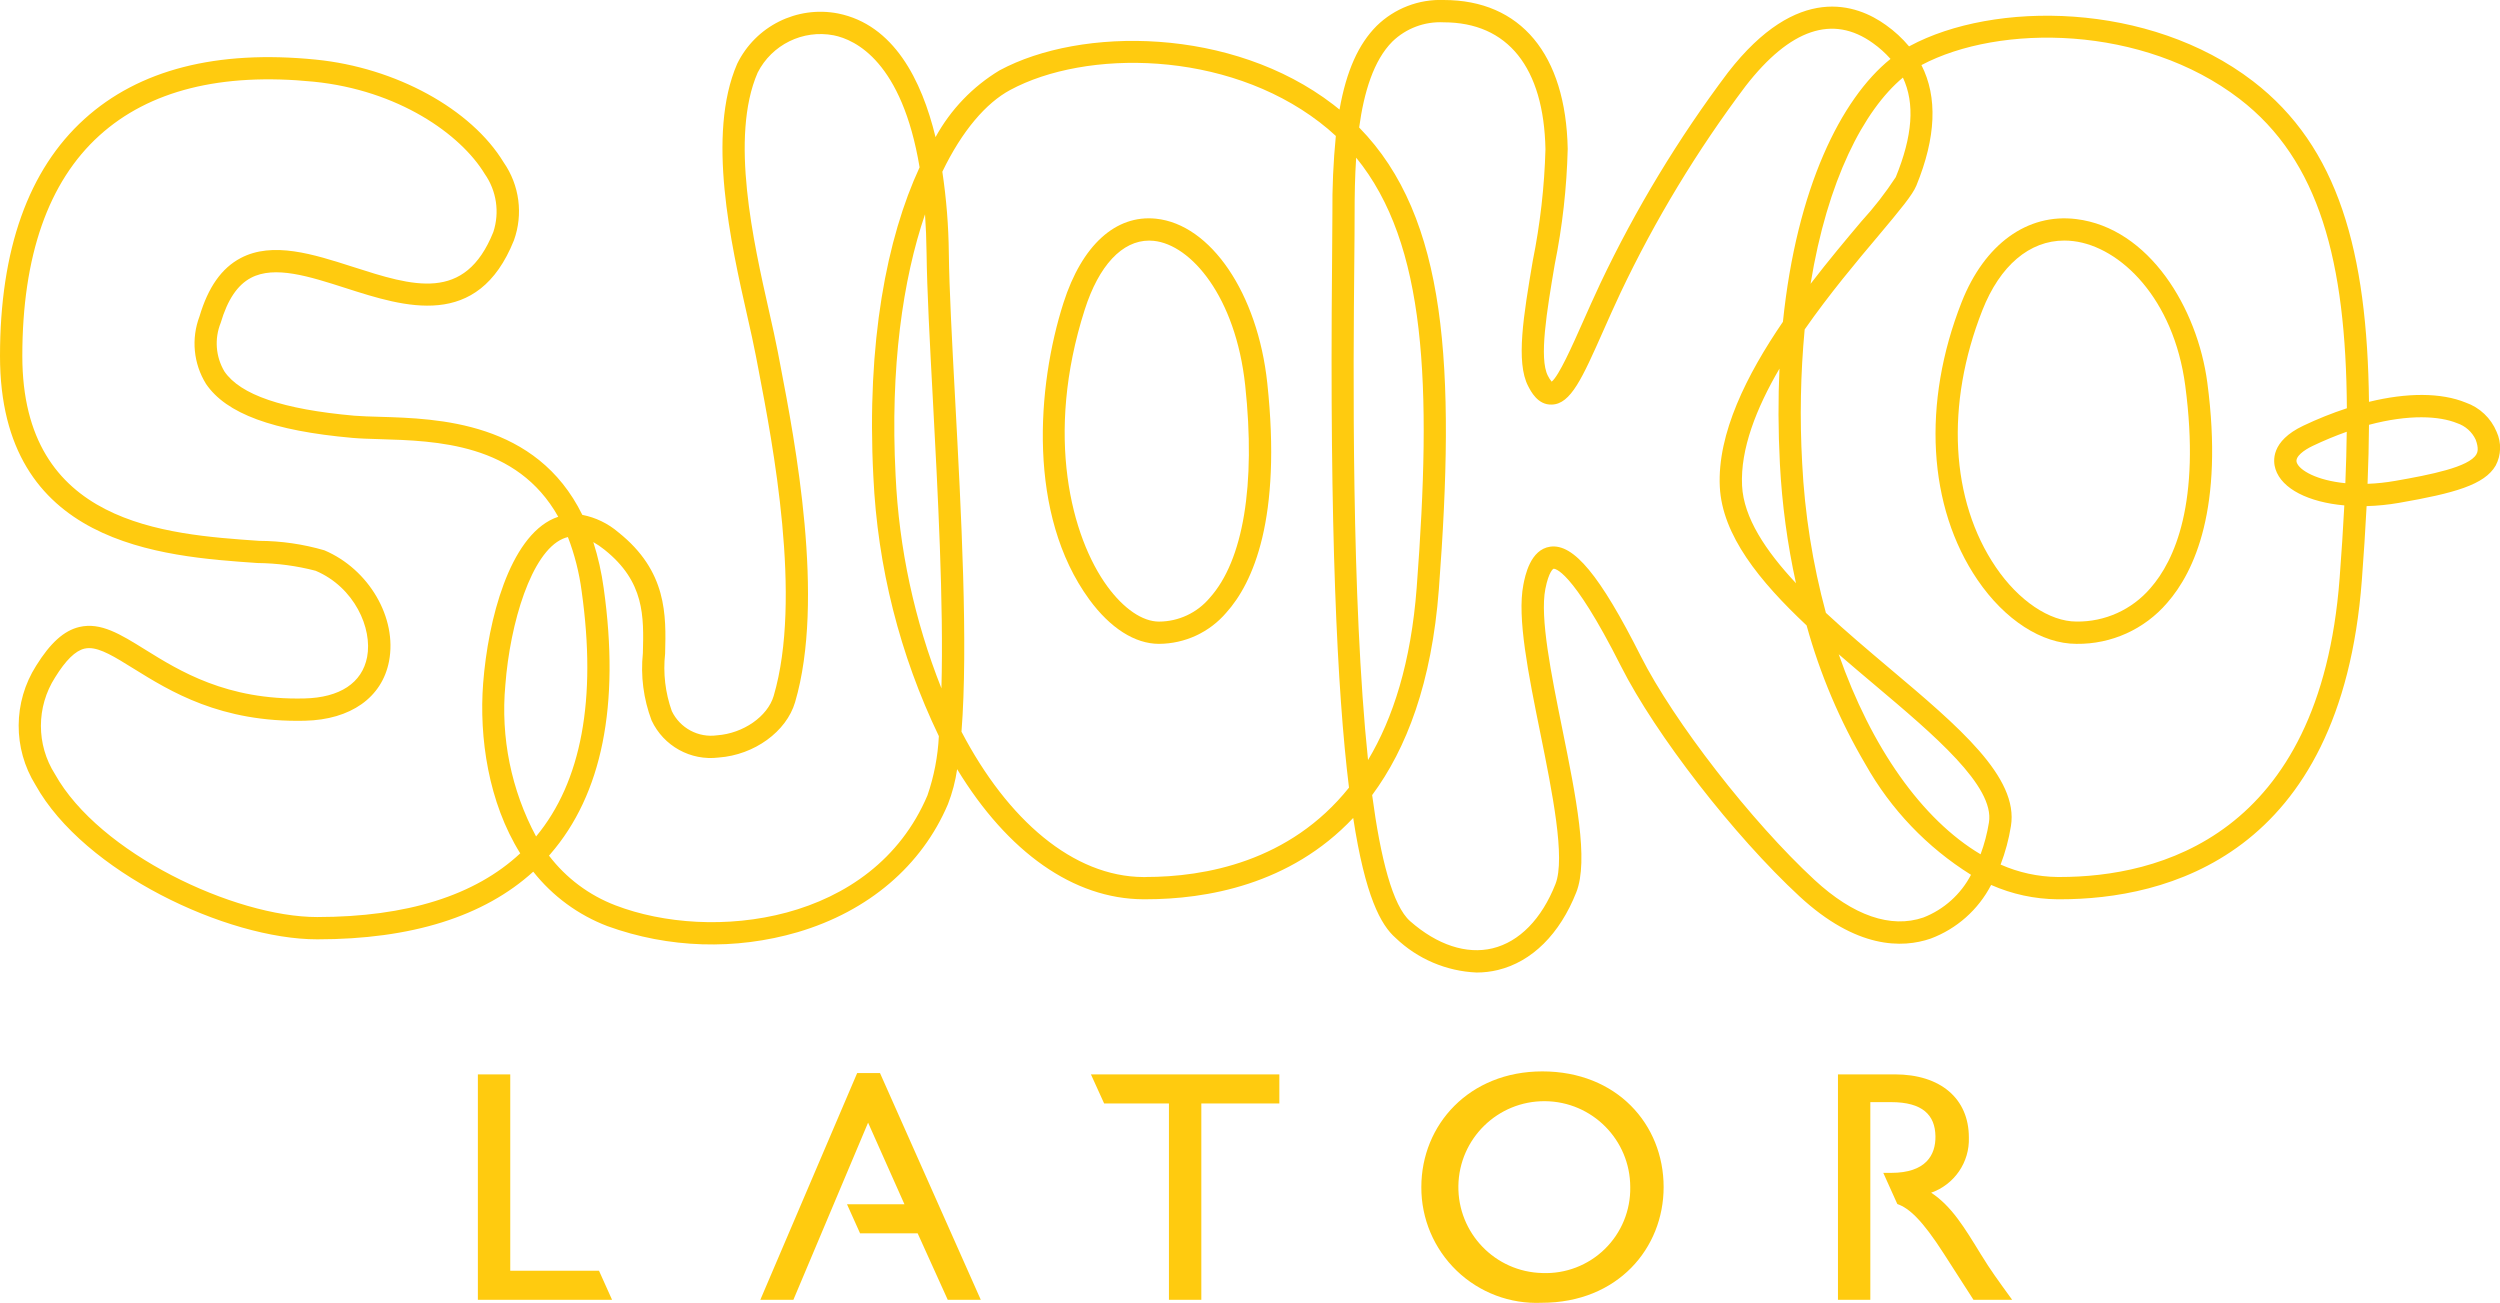
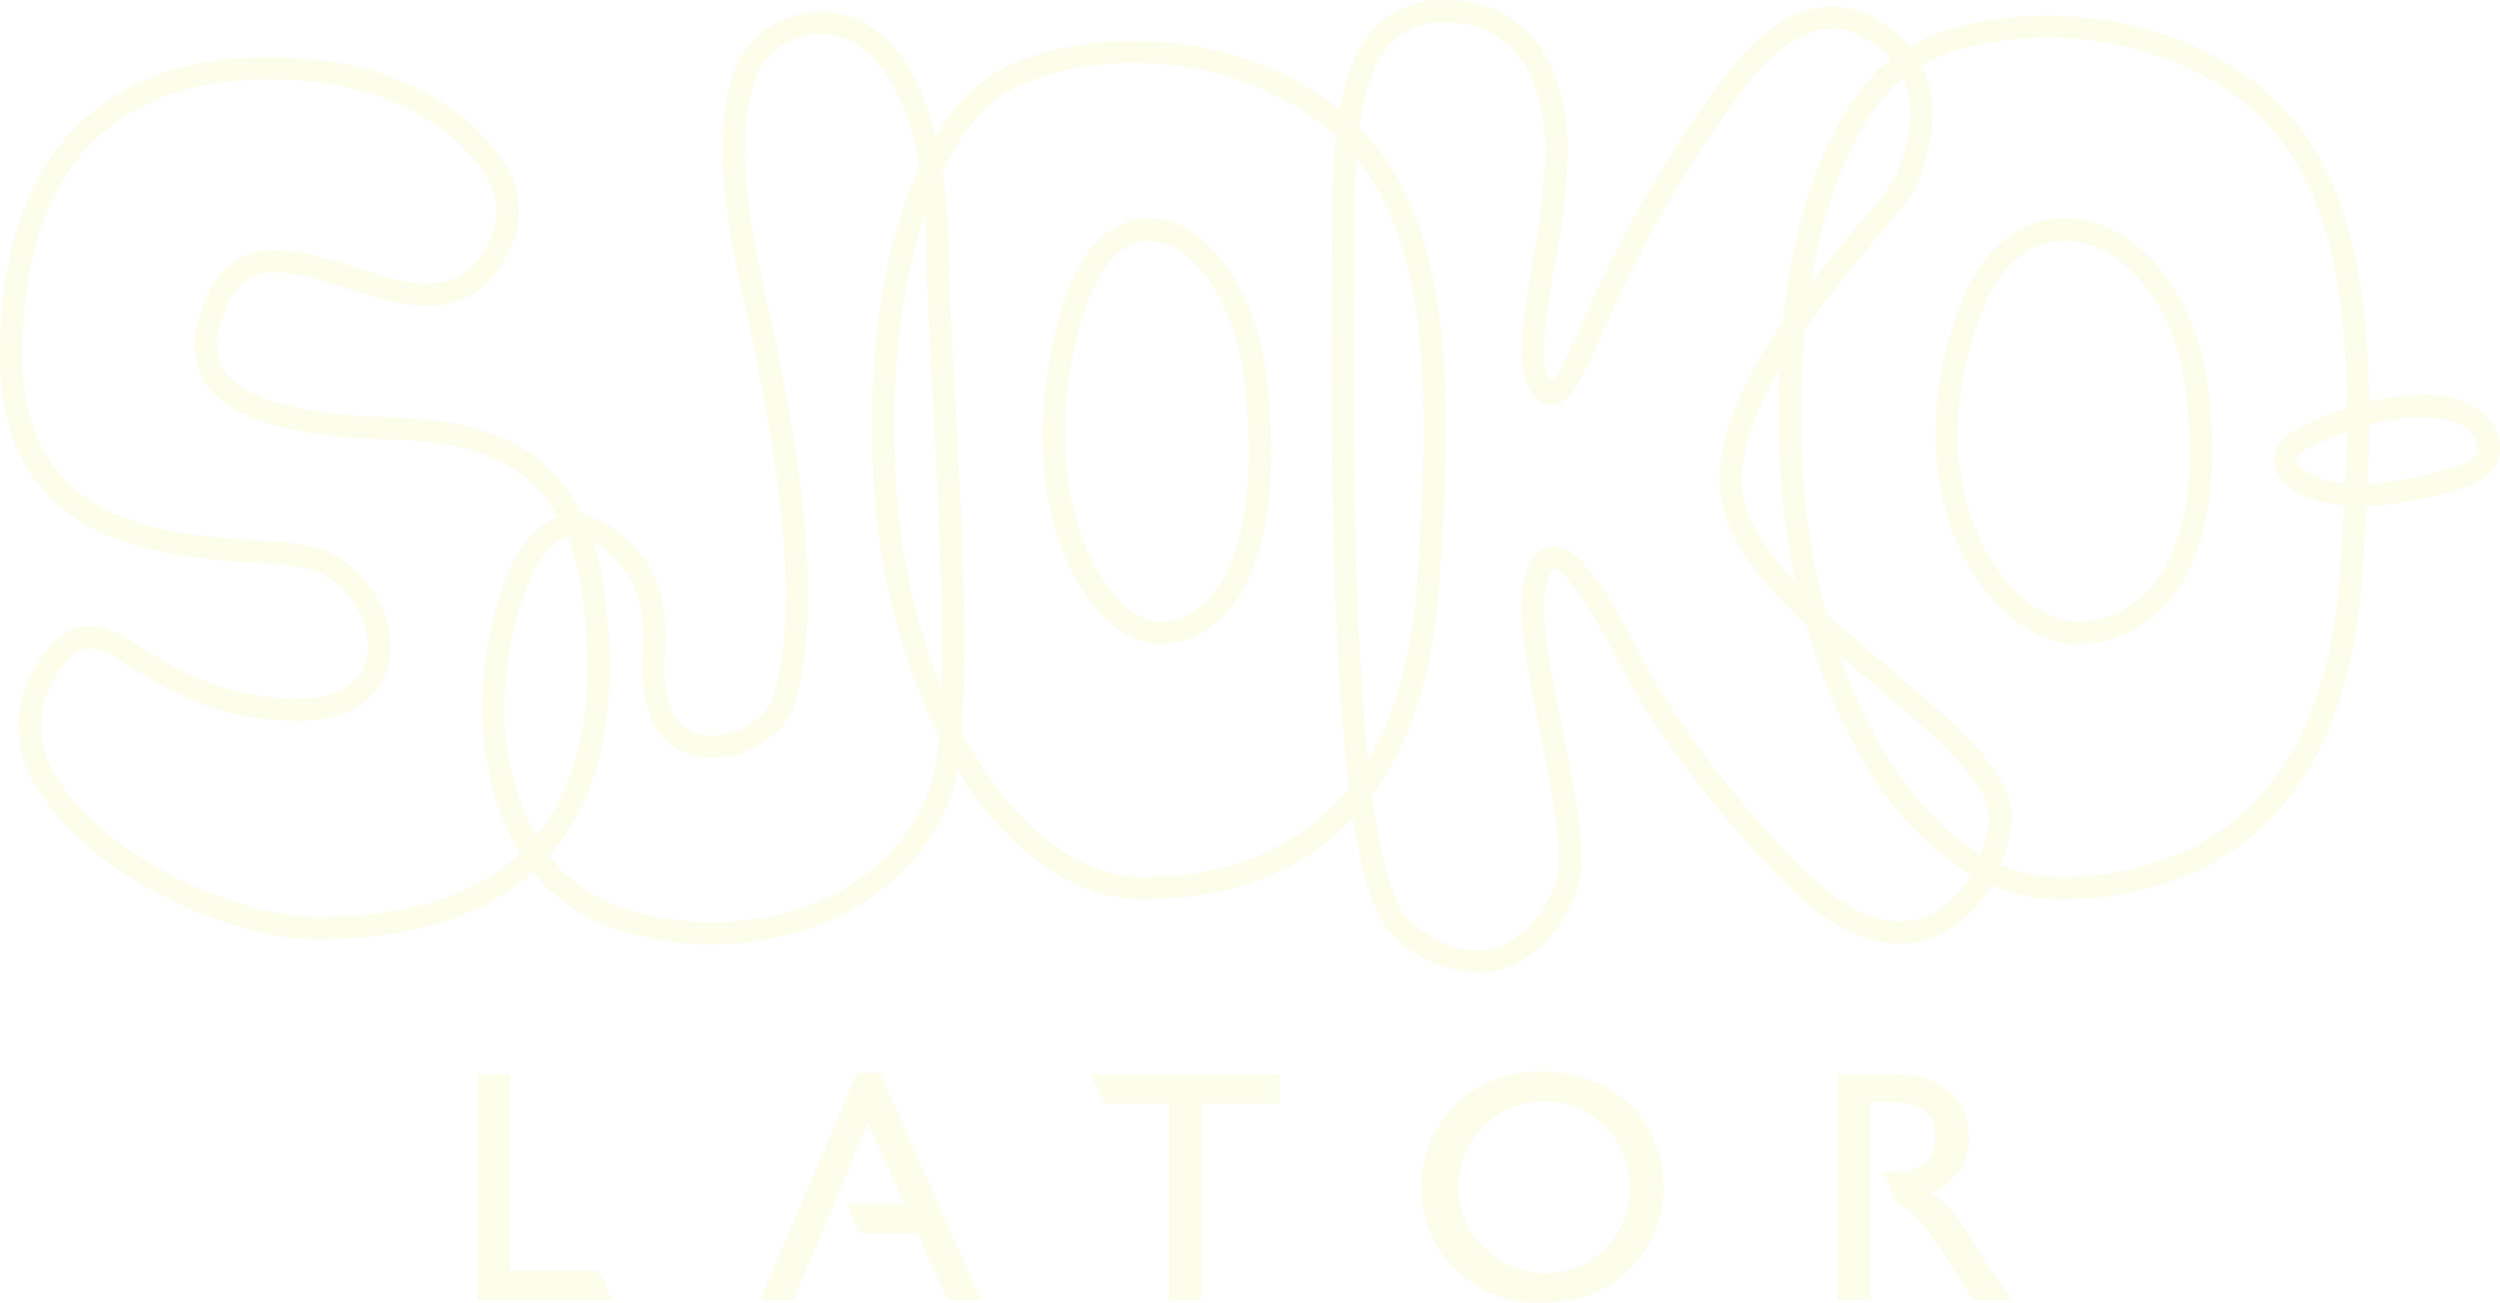
<svg xmlns="http://www.w3.org/2000/svg" id="Layer_1" data-name="Layer 1" viewBox="0 0 224 116.73">
  <defs>
-     <style>.cls-1{fill:#ffcb0f;}</style>
+     <style>.cls-1{fill:#fcfdeb;}</style>
  </defs>
  <path class="cls-1" d="M223.7,38.7a4.654,4.654,0,0,0-2.774-2.63c-2.208-.9-5.254-.9-8.665-.064-.154-13.457-2.739-22.856-10.391-28.73h0C192.544.119,178.645.068,171.115,4.123l-.062.034a11.057,11.057,0,0,0-2.081-1.918c-2.6-1.867-7.893-3.8-14.139,4.247A109.531,109.531,0,0,0,143.387,25.4c-.571,1.216-1.089,2.383-1.567,3.459-.957,2.153-2.132,4.8-2.788,5.338a2.578,2.578,0,0,1-.341-.526c-.811-1.547-.089-5.823.609-9.957a59.835,59.835,0,0,0,1.167-10.375C140.3,4.861,136.253,0,129.351,0a8.152,8.152,0,0,0-6,2.317c-1.629,1.633-2.712,4.018-3.33,7.5-.186-.153-.376-.3-.568-.452-9.063-6.956-22.57-7-29.888-3.063a15.892,15.892,0,0,0-5.741,5.985C82.577,7.142,80.073,2.211,75.087,1.206A8.3,8.3,0,0,0,66.05,5.719c-2.76,6.361-.553,16.134.908,22.6.306,1.353.581,2.569.772,3.586l.231,1.208c1.277,6.652,3.934,20.494,1.362,29.238-.542,1.843-2.722,3.361-5.071,3.533a3.9,3.9,0,0,1-4.058-2.171,11.568,11.568,0,0,1-.6-5.143c.091-3.461.194-7.382-4.192-10.878a7.022,7.022,0,0,0-3.226-1.56c-4.119-8.374-12.96-8.633-18.131-8.785-.89-.026-1.659-.048-2.3-.1-6.4-.569-10.211-1.867-11.641-3.97a4.926,4.926,0,0,1-.33-4.348c.614-2.075,1.5-3.394,2.71-4.034,2.127-1.126,5.222-.132,8.5.92,5.272,1.692,11.83,3.8,15.064-4.282a7.676,7.676,0,0,0-.918-6.98c-2.907-4.793-9.676-8.5-16.843-9.213-8.865-.887-15.837.9-20.722,5.325C2.546,15.206,0,22.352,0,31.9,0,48.853,14.442,49.851,23.071,50.447a21.485,21.485,0,0,1,5.21.694c3.481,1.478,5.105,5.161,4.613,7.727-.446,2.323-2.443,3.642-5.623,3.713C20.3,62.749,16.08,60.112,13,58.2c-2.221-1.381-3.975-2.469-5.889-2.023-1.375.323-2.6,1.426-3.871,3.47a10.047,10.047,0,0,0-.054,10.692c4.341,7.788,17.127,13.826,25.235,13.825h.006c8.432,0,14.929-2.041,19.352-6.063a15.524,15.524,0,0,0,6.652,4.882,27.44,27.44,0,0,0,17.049.537c6.333-1.873,11.112-5.947,13.457-11.471a14.234,14.234,0,0,0,.822-3.132c4.546,7.479,10.459,11.619,16.661,11.658h.227c5.4,0,12.943-1.278,18.6-7.287,1.083,7.053,2.478,9.591,3.8,10.75a11.168,11.168,0,0,0,7.262,3.1,8.072,8.072,0,0,0,1.9-.226c3.05-.738,5.546-3.211,7.028-6.966,1.127-2.86-.03-8.58-1.256-14.637-.992-4.905-2.018-9.977-1.519-12.533.313-1.6.726-1.815.729-1.816.063-.006,1.576-.135,6.044,8.723,3.1,6.139,10.129,15.2,16,20.63,5.1,4.716,9.208,4.661,11.753,3.785a10.074,10.074,0,0,0,5.417-4.807,15.067,15.067,0,0,0,5.939,1.285h.234c9.4,0,25.163-3.777,27.043-28.587q.261-3.445.427-6.641a20.177,20.177,0,0,0,2.911-.293c4.957-.863,7.657-1.616,8.653-3.34A3.41,3.41,0,0,0,223.7,38.7ZM28.421,82.167h0c-7.41,0-19.54-5.709-23.494-12.8a8.056,8.056,0,0,1,.009-8.671c.956-1.544,1.816-2.386,2.631-2.578a1.851,1.851,0,0,1,.417-.047c1.031,0,2.294.785,3.964,1.822,3.3,2.047,7.81,4.86,15.373,4.685,4.1-.092,6.914-2.086,7.537-5.332.744-3.879-1.8-8.244-5.793-9.938a21.192,21.192,0,0,0-5.851-.848C14.761,47.874,2,46.992,2,31.9c0-8.963,2.324-15.612,6.911-19.763,4.45-4.026,10.907-5.647,19.186-4.818,7.593.759,13.173,4.7,15.335,8.263a5.887,5.887,0,0,1,.773,5.2c-2.544,6.353-7.205,4.857-12.6,3.124-3.524-1.131-7.171-2.3-10.04-.784-1.709.9-2.916,2.615-3.691,5.231A6.867,6.867,0,0,0,18.46,34.4c1.813,2.665,5.98,4.2,13.114,4.835.7.062,1.494.085,2.415.112,5.128.15,12.329.361,16.029,6.954-.135.045-.265.095-.387.148-3.978,1.733-5.9,9.049-6.342,14.786-.369,4.838.467,10.654,3.324,15.225C42.563,80.243,36.454,82.164,28.421,82.167Zm19.612-7.219a24.077,24.077,0,0,1-2.755-13.566c.428-5.586,2.334-11.882,5.15-13.109a2.539,2.539,0,0,1,.456-.151,21.088,21.088,0,0,1,1.232,4.853C53.476,62.661,52.1,70.051,48.033,74.948ZM83.1,71.267C78.191,82.82,63.711,84.411,55.142,81.118a13.6,13.6,0,0,1-5.953-4.453l.112-.128c4.648-5.349,6.26-13.37,4.79-23.839a24.331,24.331,0,0,0-.93-4.127,7.394,7.394,0,0,1,1,.682c3.61,2.876,3.527,5.98,3.441,9.265a13.2,13.2,0,0,0,.78,6.031A5.837,5.837,0,0,0,64.4,67.874c3.186-.233,6.063-2.319,6.84-4.959,2.708-9.208-.011-23.371-1.317-30.177l-.229-1.2c-.2-1.045-.471-2.255-.787-3.656-1.4-6.214-3.526-15.6-1.024-21.368a6.31,6.31,0,0,1,6.813-3.351c1.984.4,6.124,2.386,7.7,11.828-2.929,6.319-4.768,15.646-4.144,27.694a60.042,60.042,0,0,0,5.869,23.272A19.121,19.121,0,0,1,83.1,71.267Zm1.255-9.584a59.052,59.052,0,0,1-4.11-19.1c-.5-9.687.653-17.556,2.637-23.383.077,1.092.124,2.257.139,3.5.04,3.319.284,7.879.567,13.16C84.022,44.036,84.563,54.137,84.351,61.683Zm18.285,16.9h-.208c-6.268-.041-12.143-5.107-16.283-13.022.611-7.762-.028-19.691-.569-29.8-.282-5.258-.525-9.8-.565-13.078a52.705,52.705,0,0,0-.582-7.295c1.779-3.692,3.927-6.166,6.079-7.325,6.773-3.648,19.3-3.58,27.726,2.89q.765.585,1.453,1.228a65.148,65.148,0,0,0-.308,6.958c0,1.051-.013,2.6-.031,4.534-.222,23.8.444,38.15,1.518,46.9C115.553,77.216,107.959,78.579,102.636,78.579ZM170.5,6.951c1.09,2.317.868,5.235-.638,8.918a30.874,30.874,0,0,1-3.09,3.977c-1.348,1.6-2.945,3.5-4.544,5.585C163.73,16.164,167,9.866,170.5,6.951ZM121.343,23.684c.018-1.943.032-3.5.03-4.557,0-1.607.025-3.315.14-5,6.294,7.716,6.8,20.322,5.423,38.519-.508,6.708-2.122,11.721-4.36,15.454C121.063,53.626,121.26,32.589,121.343,23.684Zm50.992,58.525c-2.915,1-6.284-.162-9.75-3.365-5.632-5.2-12.62-14.2-15.577-20.063-3.658-7.252-6.017-10.082-8.1-9.8-1.8.249-2.262,2.628-2.414,3.41-.575,2.945.443,7.979,1.522,13.31,1.061,5.25,2.266,11.2,1.353,13.51-1.235,3.134-3.238,5.179-5.639,5.76-2.334.56-4.953-.3-7.38-2.432-1.562-1.372-2.65-5.616-3.406-11.3,3.074-4.146,5.342-10.06,5.978-18.449,1.5-19.841.766-33.3-7.142-41.366.432-3.161,1.294-6.014,2.977-7.7A6.147,6.147,0,0,1,129.351,2c5.742,0,8.981,4.041,9.122,11.38a58.641,58.641,0,0,1-1.139,10c-.822,4.868-1.532,9.073-.41,11.216.219.419.847,1.719,2.133,1.654,1.687-.054,2.717-2.373,4.586-6.583.472-1.064.984-2.218,1.549-3.42A107.374,107.374,0,0,1,156.408,7.709c3.981-5.128,7.816-6.424,11.4-3.85a9.394,9.394,0,0,1,1.583,1.419c-4.448,3.581-8.408,11.588-9.641,23.555-3.231,4.731-5.891,10.014-5.655,14.785.217,4.338,3.546,8.446,7.777,12.42a51.576,51.576,0,0,0,5.273,12.444,27.608,27.608,0,0,0,9.457,9.9A8.154,8.154,0,0,1,172.335,82.209ZM159.479,41.575a65.853,65.853,0,0,0,1.441,10.681c-2.719-2.908-4.689-5.871-4.831-8.738-.164-3.284,1.282-6.944,3.351-10.49C159.317,35.709,159.323,38.559,159.479,41.575Zm18.73,32.12a15.1,15.1,0,0,1-.749,2.85c-5.256-3.117-9.805-9.6-12.71-17.922,1.07.929,2.164,1.852,3.252,2.769C173.281,65.844,178.741,70.448,178.209,73.695Zm31.934-30.4c-2.565-.251-4.134-1.16-4.359-1.868-.161-.509.643-1.1,1.449-1.482a32.155,32.155,0,0,1,3.035-1.26Q210.243,40.917,210.143,43.3Zm-3.765-5.152c-2.925,1.388-2.72,3.182-2.495,3.888.567,1.784,2.989,2.969,6.168,3.253-.107,2.1-.252,4.284-.423,6.551-1.759,23.213-16.355,26.744-25.061,26.744h-.213a12.982,12.982,0,0,1-5.1-1.114,17.312,17.312,0,0,0,.925-3.448c.714-4.363-4.664-8.9-10.891-14.148-1.892-1.6-3.864-3.26-5.689-4.958a63.553,63.553,0,0,1-2.126-13.438,80.625,80.625,0,0,1,.225-11.954c2.207-3.168,4.668-6.1,6.6-8.389,2-2.385,3.067-3.668,3.41-4.505,1.765-4.315,1.913-7.927.452-10.795,7-3.71,19.847-3.611,28.5,3.03,7.165,5.5,9.537,14.59,9.62,27.72A33.209,33.209,0,0,0,206.378,38.143Zm15.5,2.571c-.657,1.137-4.1,1.821-7.268,2.373a18.249,18.249,0,0,1-2.477.264q.111-2.737.129-5.288c3.6-.96,6.326-.791,7.9-.145a2.813,2.813,0,0,1,1.656,1.469C222.111,40.169,221.994,40.519,221.881,40.714Z" transform="translate(0)" />
  <path class="cls-1" d="M103.567,19.594c-3.608-.367-6.628,2.383-8.279,7.542-2.4,7.507-3.239,18.971,2.308,26.571,1.875,2.568,4.093,3.982,6.246,3.982a7.971,7.971,0,0,0,6.037-2.8c2.395-2.666,4.976-8.4,3.668-20.577C112.685,26.285,108.488,20.1,103.567,19.594ZM108.4,53.559a5.957,5.957,0,0,1-4.554,2.136c-1.478,0-3.167-1.153-4.635-3.164-3.191-4.372-5.635-13.487-2.019-24.787,1.267-3.961,3.354-6.186,5.771-6.186a4.006,4.006,0,0,1,.407.021c3.337.339,7.344,4.993,8.2,12.948C112.524,43.457,111.4,50.216,108.4,53.559Z" transform="translate(0)" />
  <path class="cls-1" d="M186.025,19.629c-4.377-.538-8.214,2.247-10.263,7.445-3.561,9.041-3.03,18.342,1.422,24.882,2.445,3.59,5.761,5.733,8.871,5.733a10.516,10.516,0,0,0,8.122-3.671c2.461-2.808,5.082-8.51,3.6-19.728C196.893,27.612,192.573,20.432,186.025,19.629ZM192.677,52.7a8.572,8.572,0,0,1-6.622,2.992c-2.413,0-5.181-1.863-7.222-4.862-4.081-5.993-4.534-14.6-1.214-23.027,1.582-4.016,4.227-6.249,7.342-6.249a6.767,6.767,0,0,1,.822.051c4.194.515,8.981,5.125,10.015,12.944C197.184,45.029,194.865,50.206,192.677,52.7Z" transform="translate(0)" />
  <polygon class="cls-1" points="45.719 113.857 45.719 96.265 42.817 96.265 42.817 116.463 54.841 116.463 53.67 113.857 45.719 113.857 45.719 113.857" />
  <polygon class="cls-1" points="76.803 96.145 68.125 116.463 71.087 116.463 77.78 100.589 81.039 107.903 75.892 107.903 77.063 110.508 82.223 110.508 84.918 116.463 87.879 116.463 78.847 96.145 76.803 96.145 76.803 96.145" />
  <polygon class="cls-1" points="98.931 98.871 104.737 98.871 104.737 116.464 107.639 116.464 107.639 98.871 114.63 98.871 114.63 96.266 97.748 96.266 98.931 98.871 98.931 98.871" />
  <path class="cls-1" d="M138.192,114.064a7.7,7.7,0,1,1,7.878-7.7,7.574,7.574,0,0,1-7.878,7.7m0-18.067c-6.545,0-10.84,4.769-10.84,10.367a10.328,10.328,0,0,0,10.781,10.366c6.841,0,10.928-4.916,10.928-10.366,0-5.627-4.2-10.367-10.869-10.367" transform="translate(0)" />
  <path class="cls-1" d="M177.532,112.464c-1.54-2.517-2.666-4.384-4.5-5.6a5.051,5.051,0,0,0,3.378-4.945c0-3.494-2.548-5.655-6.634-5.655h-5.095v20.2h2.9V98.751h1.867c2.813,0,3.939,1.156,3.968,3.052.029,1.688-.859,3.286-3.968,3.286h-.705L170,107.881c1.061.366,2.228,1.432,4.158,4.434l2.666,4.148h3.466c-1.393-1.925-1.9-2.607-2.755-4" transform="translate(0)" />
</svg>
